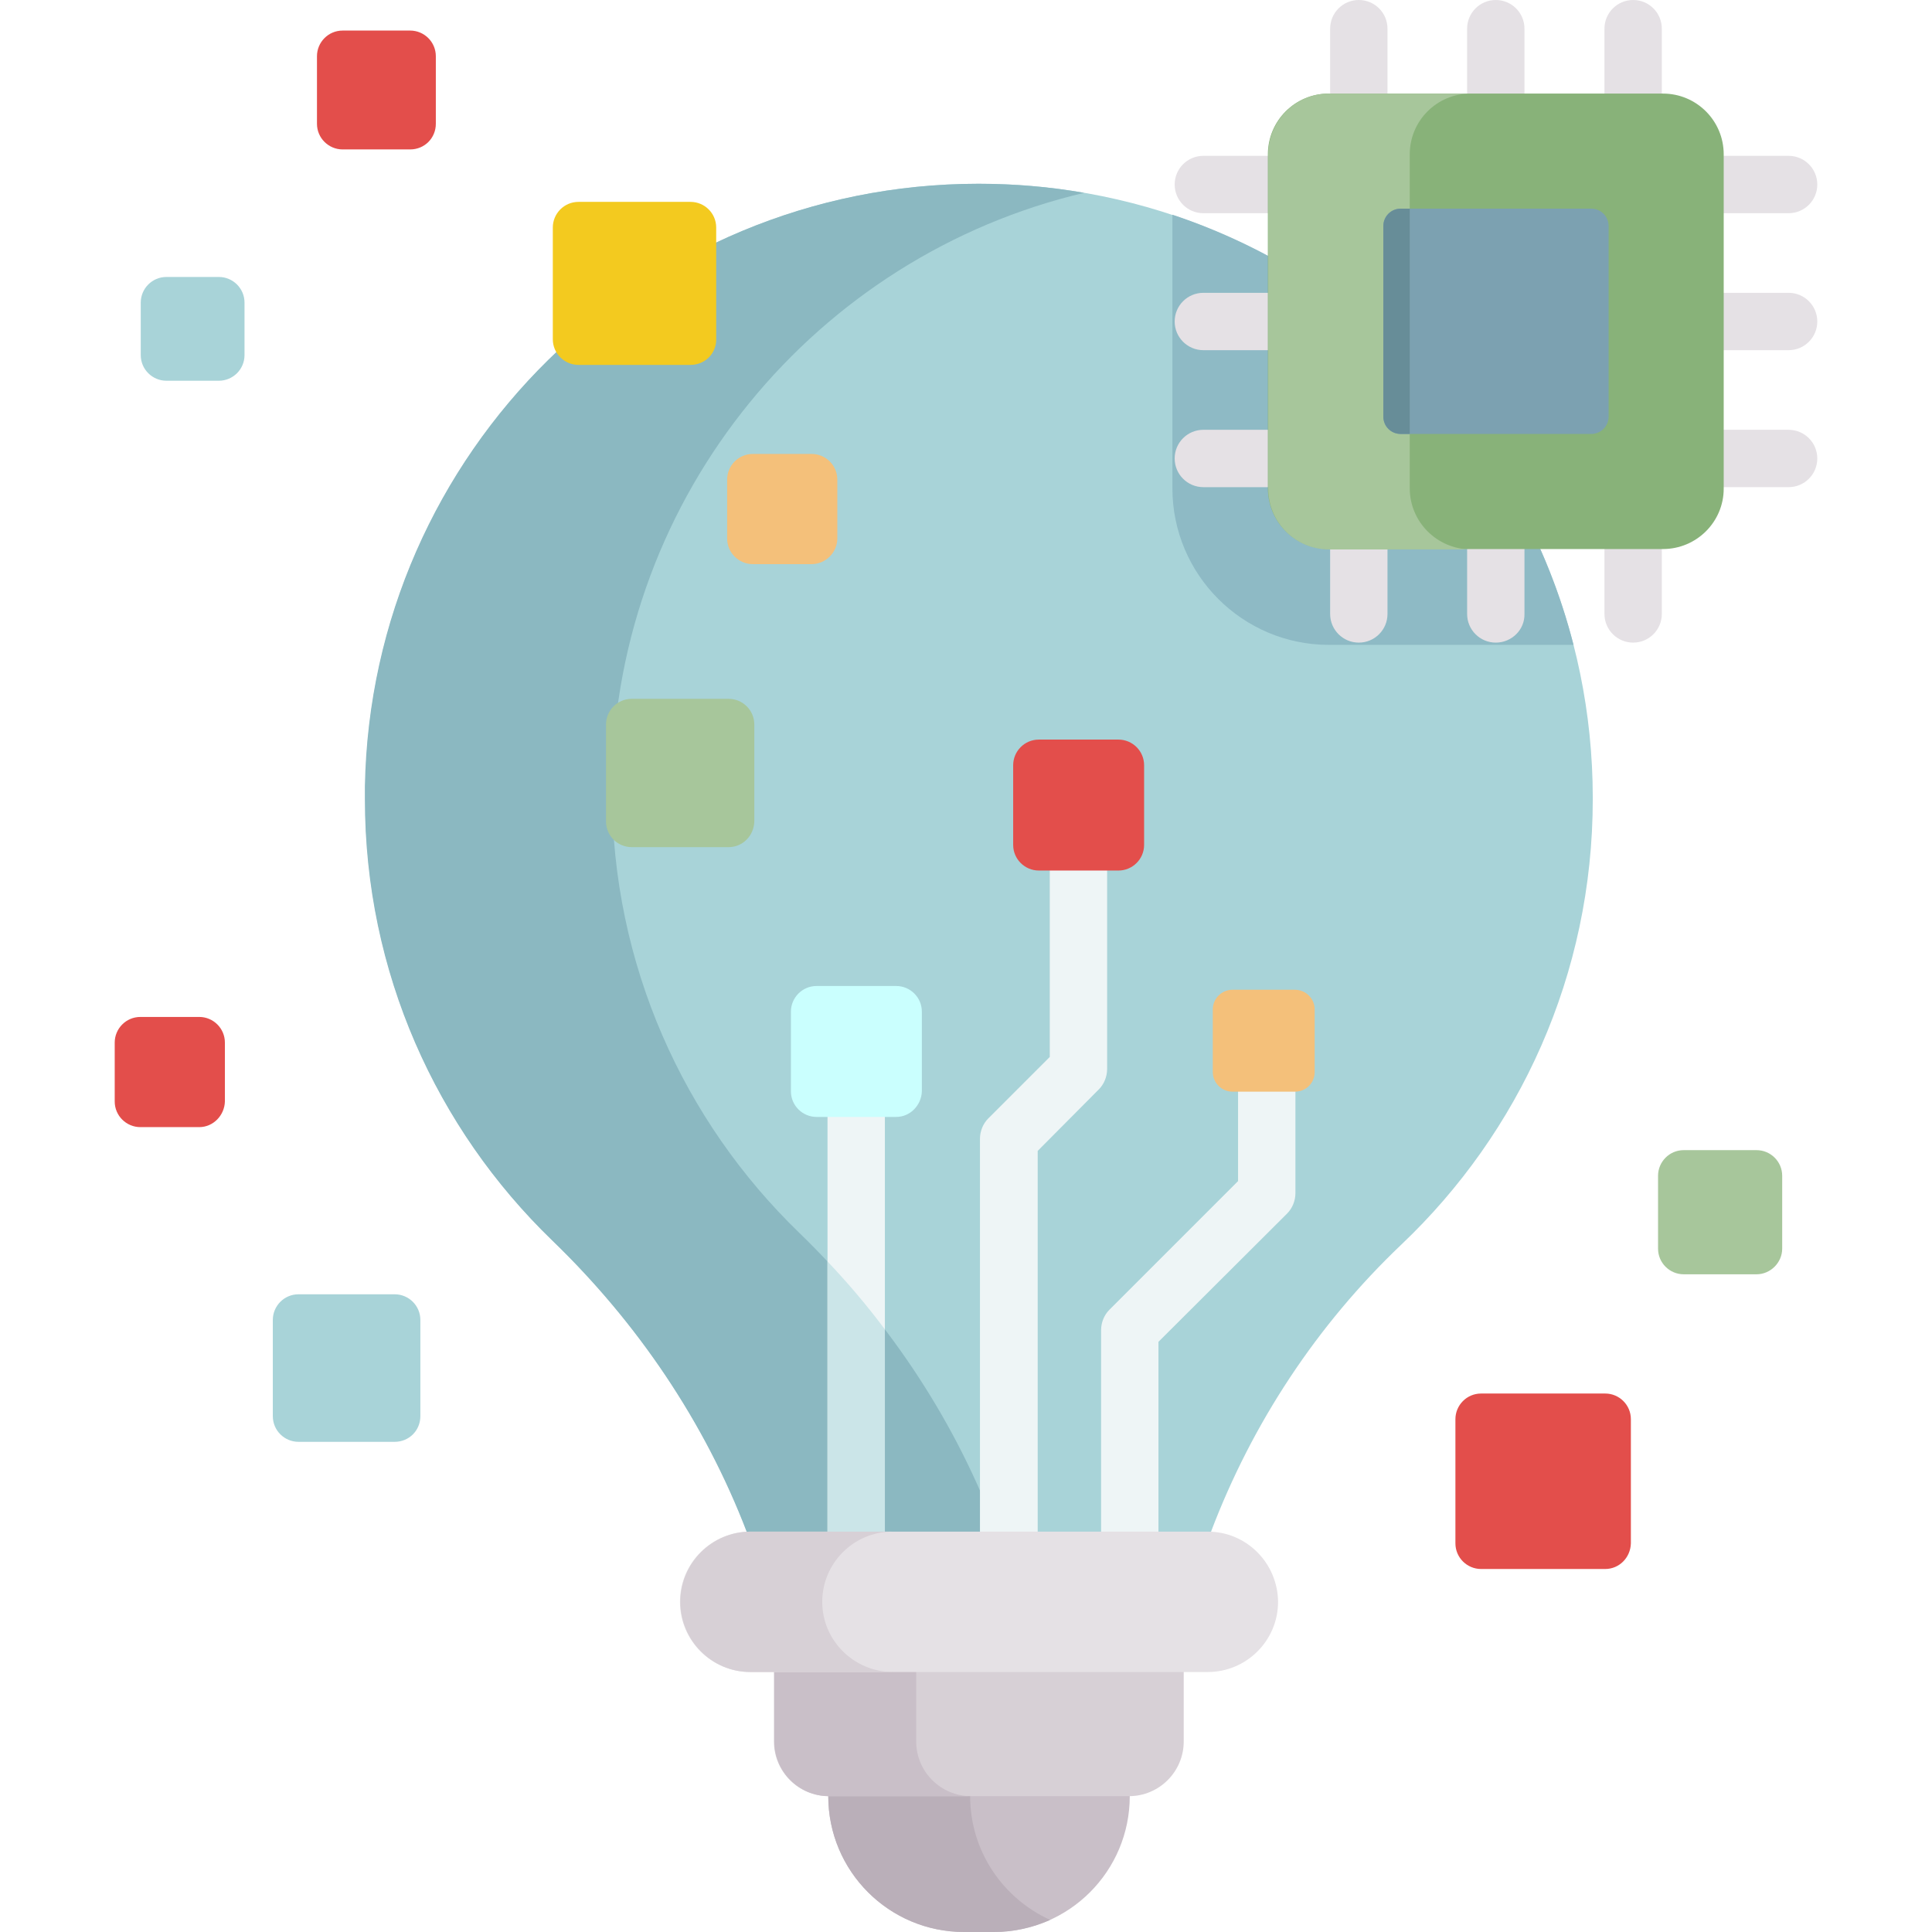
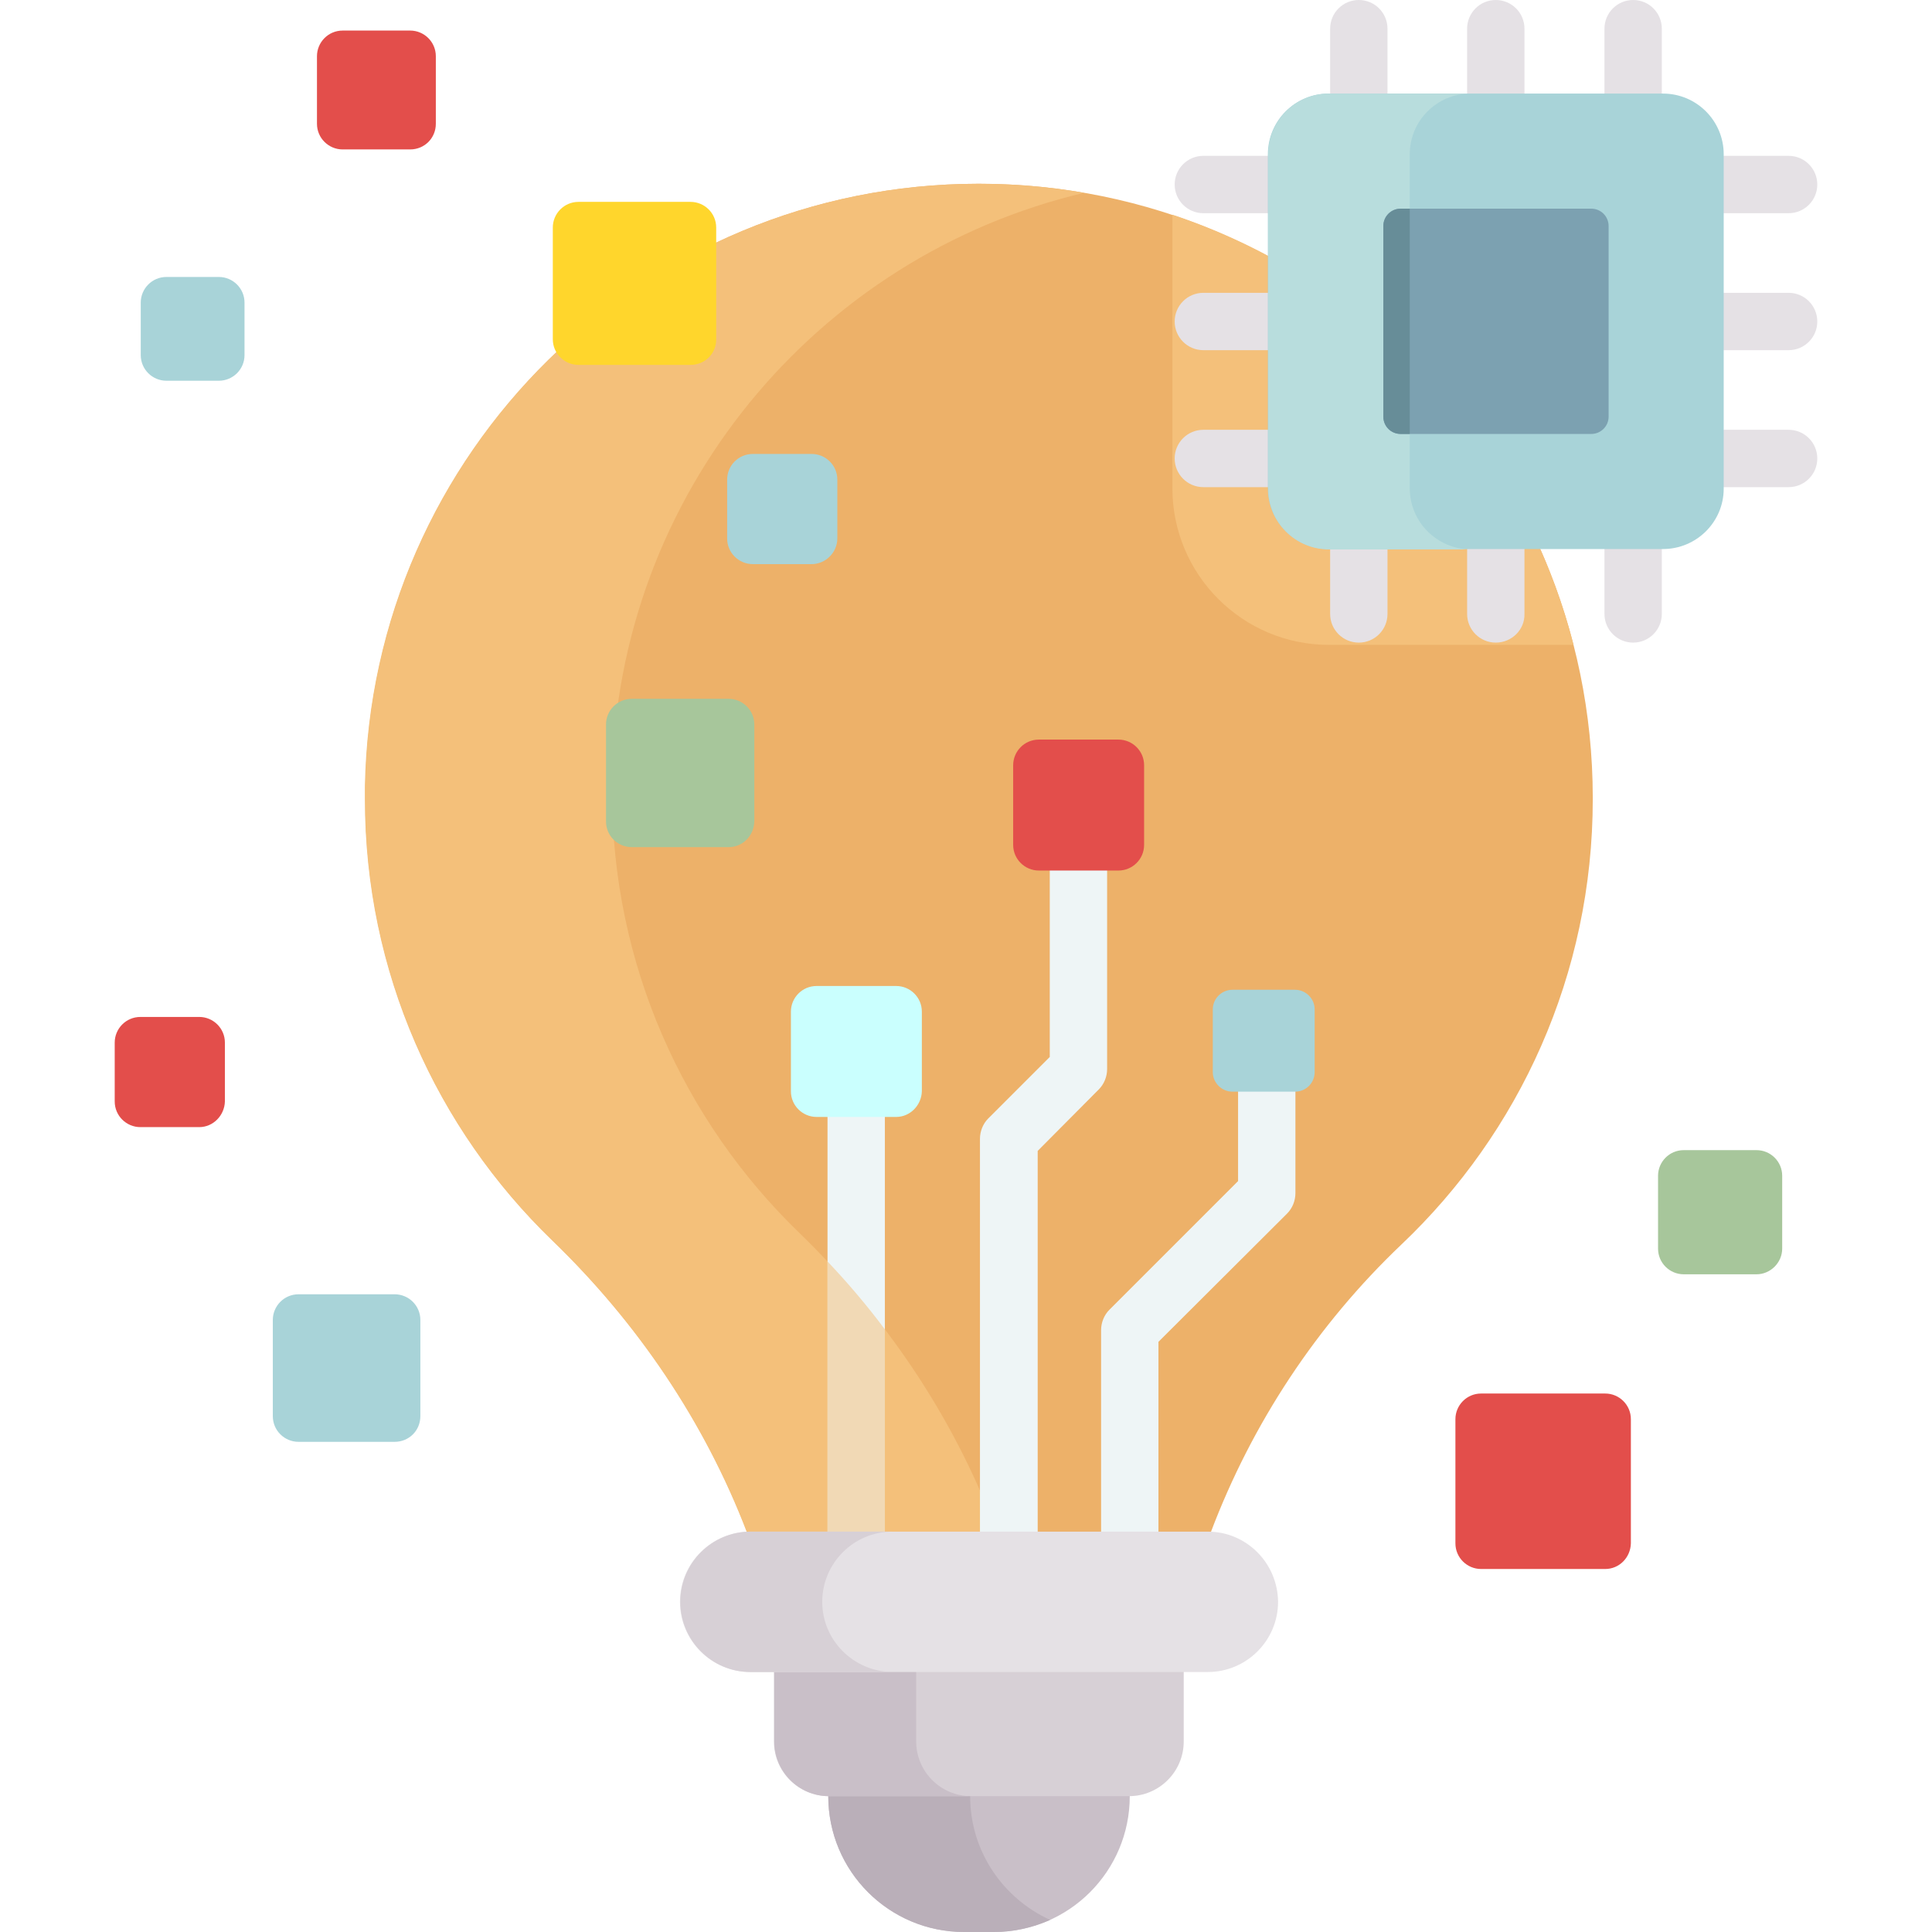
<svg xmlns="http://www.w3.org/2000/svg" version="1.1" id="Capa_1" x="0px" y="0px" viewBox="0 0 512 512" style="enable-background:new 0 0 512 512;" xml:space="preserve">
  <style type="text/css">
	.st0{fill:#C9BFC8;}
	.st1{fill:#E5E1E5;}
- 	.st2{fill:#A8D3D8;}
- 	.st3{fill:#8BB8C1;}
+ 	.st2{fill:#EDB169;}
+ 	.st3{fill:#F4C07A;}
	.st4{fill:#BAAFB9;}
	.st5{fill:#D7D0D6;}
	.st6{fill:#EEF5F6;}
- 	.st7{fill:#CBE5E8;}
+ 	.st7{opacity:0.53;fill:#F4C07A;}
	.st8{fill:#E34E4B;}
	.st9{fill:#CAFFFE;}
	.st10{fill:#A7C69B;}
- 	.st11{fill:#F4C07A;}
- 	.st12{fill:#F3CA1F;}
- 	.st13{fill:#8EBAC5;}
- 	.st14{fill:#88B279;}
- 	.st15{fill:#7CA1B1;}
- 	.st16{fill:#678D98;}
+ 	.st11{fill:#A8D3D8;}
+ 	.st12{fill:#FFD62C;}
+ 	.st13{fill:#B8DDDD;}
+ 	.st14{fill:#7CA1B1;}
+ 	.st15{fill:#678D98;}
</style>
  <path class="st0" d="M299.4,476l-4-17.1h-74.1l-1.8,17.1c0,19.9,16.1,36,36,36h7.9C283.3,512,299.4,495.9,299.4,476z" />
  <g>
-     <path class="st1" d="M360.1,45.6c-4.2,0-7.6-3.4-7.6-7.6V7.6c0-4.2,3.4-7.6,7.6-7.6c4.2,0,7.6,3.4,7.6,7.6V38   C367.7,42.2,364.3,45.6,360.1,45.6z" />
+     <path class="st1" d="M360.1,45.6c-4.2,0-7.6-3.4-7.6-7.6V7.6c0-4.2,3.4-7.6,7.6-7.6s7.6,3.4,7.6,7.6V38   C367.7,42.2,364.3,45.6,360.1,45.6z" />
  </g>
  <g>
-     <path class="st1" d="M396.4,49.7c-4.2,0-7.6-3.4-7.6-7.6V7.6c0-4.2,3.4-7.6,7.6-7.6c4.2,0,7.6,3.4,7.6,7.6v34.5   C404.1,46.3,400.6,49.7,396.4,49.7z" />
+     <path class="st1" d="M396.4,49.7c-4.2,0-7.6-3.4-7.6-7.6V7.6c0-4.2,3.4-7.6,7.6-7.6s7.6,3.4,7.6,7.6v34.5   C404.1,46.3,400.6,49.7,396.4,49.7z" />
  </g>
  <g>
-     <path class="st1" d="M432.8,44.6c-4.2,0-7.6-3.4-7.6-7.6V7.6c0-4.2,3.4-7.6,7.6-7.6c4.2,0,7.6,3.4,7.6,7.6V37   C440.4,41.2,437,44.6,432.8,44.6z" />
+     <path class="st1" d="M432.8,44.6c-4.2,0-7.6-3.4-7.6-7.6V7.6c0-4.2,3.4-7.6,7.6-7.6s7.6,3.4,7.6,7.6V37   C440.4,41.2,437,44.6,432.8,44.6z" />
  </g>
  <g>
    <path class="st1" d="M474,92.8h-29.4c-4.2,0-7.6-3.4-7.6-7.6s3.4-7.6,7.6-7.6H474c4.2,0,7.6,3.4,7.6,7.6S478.2,92.8,474,92.8z" />
  </g>
  <g>
    <path class="st1" d="M474,129.1h-31.4c-4.2,0-7.6-3.4-7.6-7.6s3.4-7.6,7.6-7.6H474c4.2,0,7.6,3.4,7.6,7.6S478.2,129.1,474,129.1z" />
  </g>
  <g>
    <path class="st1" d="M474,56.5h-32.4c-4.2,0-7.6-3.4-7.6-7.6s3.4-7.6,7.6-7.6H474c4.2,0,7.6,3.4,7.6,7.6S478.2,56.5,474,56.5z" />
  </g>
  <path class="st2" d="M259.4,48.7c-88.8,0-161,71.2-162.6,159.7c0,0.3,0,0.7,0,1c0,0.7,0,1.3,0,1.9v0.2v0.3  c0,45.9,19,87.3,49.6,116.9c22.6,21.8,40.4,48.1,51.6,77.3l14.2,47.5h92.6l16.1-47.5c10.9-28.8,28.1-54.9,50.5-76.2  c31.2-29.6,50.7-71.5,50.7-118c0-0.1,0-0.2,0-0.2c0-0.1,0-0.2,0-0.3C422,121.5,349.2,48.7,259.4,48.7L259.4,48.7z" />
-   <path class="st3" d="M277.6,451.5L263.4,404c-11.2-29.2-29-55.4-51.6-77.3c-30.6-29.6-49.6-71-49.6-116.9c0-0.1,0-0.2,0-0.3  c0-0.1,0-0.1,0-0.2c0-0.7,0-1.3,0-1.9c0-0.3,0-0.7,0-1c1.3-75.6,54.3-138.6,125.1-155.3c-9.1-1.6-18.4-2.4-28-2.4  c-88.8,0-161,71.2-162.6,159.7c0,0.3,0,0.7,0,1c0,0.7,0,1.3,0,1.9v0.2v0.3c0,45.9,19,87.3,49.6,116.9c22.6,21.8,40.4,48.1,51.6,77.3  l14.2,47.5h92.6l0.7-1.9H277.6z" />
+   <path class="st3" d="M277.6,451.5L263.4,404c-11.2-29.2-29-55.4-51.6-77.3c-30.6-29.6-49.6-71-49.6-116.9c0-0.1,0-0.2,0-0.3  s0-0.1,0-0.2c0-0.7,0-1.3,0-1.9c0-0.3,0-0.7,0-1c1.3-75.6,54.3-138.6,125.1-155.3c-9.1-1.6-18.4-2.4-28-2.4  c-88.8,0-161,71.2-162.6,159.7c0,0.3,0,0.7,0,1c0,0.7,0,1.3,0,1.9v0.2v0.3c0,45.9,19,87.3,49.6,116.9c22.6,21.8,40.4,48.1,51.6,77.3  l14.2,47.5h92.6l0.7-1.9h-27.8V451.5z" />
  <path class="st4" d="M257.1,476l1.8-17.1h-37.6l-1.8,17.1c0,19.9,16.1,36,36,36h7.9c5.3,0,10.3-1.2,14.9-3.2  C265.8,503.1,257.1,490.6,257.1,476z" />
  <path class="st5" d="M313.7,435.9H205.1v25.6c0,8,6.5,14.5,14.5,14.5h79.6c8,0,14.5-6.5,14.5-14.5V435.9z" />
  <g>
    <path class="st6" d="M226.9,435.9c-4.2,0-7.6-3.4-7.6-7.6V275.7c0-4.2,3.4-7.6,7.6-7.6c4.2,0,7.6,3.4,7.6,7.6v152.6   C234.5,432.5,231.1,435.9,226.9,435.9z" />
  </g>
  <path class="st7" d="M226.9,435.9c4.2,0,7.6-3.4,7.6-7.6v-76c-4.7-6.3-9.8-12.3-15.2-18v94C219.3,432.5,222.7,435.9,226.9,435.9z" />
  <g>
-     <path class="st6" d="M267.3,431c-4.2,0-7.6-3.4-7.6-7.6V301.8c0-2,0.8-4,2.2-5.4l16.3-16.3v-61.6c0-4.2,3.4-7.6,7.6-7.6   c4.2,0,7.6,3.4,7.6,7.6v64.8c0,2-0.8,4-2.2,5.4L275,305v118.5C275,427.6,271.6,431,267.3,431L267.3,431z" />
+     <path class="st6" d="M267.3,431c-4.2,0-7.6-3.4-7.6-7.6V301.8c0-2,0.8-4,2.2-5.4l16.3-16.3v-61.6c0-4.2,3.4-7.6,7.6-7.6   s7.6,3.4,7.6,7.6v64.8c0,2-0.8,4-2.2,5.4L275,305v118.5C275,427.6,271.6,431,267.3,431L267.3,431z" />
  </g>
  <g>
-     <path class="st6" d="M299.4,427.1c-4.2,0-7.6-3.4-7.6-7.6v-67c0-2,0.8-4,2.2-5.4l34.1-34.1v-35.7c0-4.2,3.4-7.6,7.6-7.6   c4.2,0,7.6,3.4,7.6,7.6v38.9c0,2-0.8,4-2.2,5.4L307,355.6v63.8C307,423.6,303.6,427.1,299.4,427.1L299.4,427.1z" />
+     <path class="st6" d="M299.4,427.1c-4.2,0-7.6-3.4-7.6-7.6v-67c0-2,0.8-4,2.2-5.4l34.1-34.1v-35.7c0-4.2,3.4-7.6,7.6-7.6   s7.6,3.4,7.6,7.6v38.9c0,2-0.8,4-2.2,5.4l-34.1,34v63.8C307,423.6,303.6,427.1,299.4,427.1L299.4,427.1z" />
  </g>
  <path class="st0" d="M242.8,461.5v-25.6h-37.6v25.6c0,8,6.5,14.5,14.5,14.5h37.6C249.3,476,242.8,469.5,242.8,461.5z" />
  <path class="st1" d="M320.1,405.9H198.8c-10.2,0-18.6,8.3-18.6,18.6c0,10.2,8.3,18.6,18.6,18.6h121.3c10.2,0,18.6-8.3,18.6-18.6  C338.6,414.2,330.3,405.9,320.1,405.9z" />
  <path class="st5" d="M217.9,424.5c0-10.2,8.3-18.6,18.6-18.6h-37.6c-10.2,0-18.6,8.3-18.6,18.6c0,10.2,8.3,18.6,18.6,18.6h37.6  C226.2,443,217.9,434.7,217.9,424.5z" />
  <path class="st8" d="M296.4,230.7h-21.1c-3.7,0-6.8-3-6.8-6.8v-21.1c0-3.7,3-6.8,6.8-6.8h21.1c3.7,0,6.8,3,6.8,6.8v21.1  C303.2,227.7,300.1,230.7,296.4,230.7z" />
  <path class="st9" d="M237.5,296h-21.1c-3.7,0-6.8-3-6.8-6.8v-21.1c0-3.7,3-6.8,6.8-6.8h21.1c3.7,0,6.8,3,6.8,6.8v21.1  C244.2,292.9,241.2,296,237.5,296z" />
-   <path class="st10" d="M193.1,224.5h-25.7c-3.7,0-6.8-3-6.8-6.8v-25.7c0-3.7,3-6.8,6.8-6.8h25.7c3.7,0,6.8,3,6.8,6.8v25.7  C199.8,221.5,196.8,224.5,193.1,224.5z" />
+   <path class="st10" d="M193.1,224.5h-25.7c-3.7,0-6.8-3-6.8-6.8V192c0-3.7,3-6.8,6.8-6.8h25.7c3.7,0,6.8,3,6.8,6.8v25.7  C199.8,221.5,196.8,224.5,193.1,224.5z" />
  <path class="st11" d="M215.1,149.5h-15.6c-3.7,0-6.8-3-6.8-6.8v-15.6c0-3.7,3-6.8,6.8-6.8h15.6c3.7,0,6.8,3,6.8,6.8v15.6  C221.9,146.4,218.8,149.5,215.1,149.5z" />
  <path class="st8" d="M52.8,298.7H37.2c-3.7,0-6.8-3-6.8-6.8v-15.6c0-3.7,3-6.8,6.8-6.8h15.6c3.7,0,6.8,3,6.8,6.8v15.6  C59.5,295.6,56.5,298.7,52.8,298.7z" />
-   <path class="st2" d="M104.6,382.1H79.1c-3.7,0-6.8-3-6.8-6.8v-25.5c0-3.7,3-6.8,6.8-6.8h25.5c3.7,0,6.8,3,6.8,6.8v25.5  C111.4,379.1,108.4,382.1,104.6,382.1z" />
+   <path class="st11" d="M104.6,382.1H79.1c-3.7,0-6.8-3-6.8-6.8v-25.5c0-3.7,3-6.8,6.8-6.8h25.5c3.7,0,6.8,3,6.8,6.8v25.5  C111.4,379.1,108.4,382.1,104.6,382.1z" />
  <path class="st12" d="M183,96.7h-29.7c-3.7,0-6.8-3-6.8-6.8V60.3c0-3.7,3-6.8,6.8-6.8H183c3.7,0,6.8,3,6.8,6.8V90  C189.8,93.7,186.8,96.7,183,96.7z" />
  <path class="st8" d="M425.4,415.8h-32.9c-3.7,0-6.8-3-6.8-6.8v-32.9c0-3.7,3-6.8,6.8-6.8h32.9c3.7,0,6.8,3,6.8,6.8V409  C432.1,412.8,429.1,415.8,425.4,415.8z" />
  <path class="st10" d="M465.5,337.7h-19.3c-3.7,0-6.8-3-6.8-6.8v-19.3c0-3.7,3-6.8,6.8-6.8h19.3c3.7,0,6.8,3,6.8,6.8v19.3  C472.3,334.6,469.2,337.7,465.5,337.7L465.5,337.7z" />
  <path class="st8" d="M108.7,39.6H90.8c-3.7,0-6.8-3-6.8-6.8V14.9c0-3.7,3-6.8,6.8-6.8h17.9c3.7,0,6.8,3,6.8,6.8v17.9  C115.5,36.6,112.5,39.6,108.7,39.6z" />
-   <path class="st2" d="M58,100.9H44.1c-3.7,0-6.8-3-6.8-6.8V80.2c0-3.7,3-6.8,6.8-6.8H58c3.7,0,6.8,3,6.8,6.8v13.9  C64.8,97.9,61.7,100.9,58,100.9z" />
+   <path class="st11" d="M58,100.9H44.1c-3.7,0-6.8-3-6.8-6.8V80.2c0-3.7,3-6.8,6.8-6.8H58c3.7,0,6.8,3,6.8,6.8v13.9  C64.8,97.9,61.7,100.9,58,100.9z" />
  <path class="st11" d="M343.2,289.3h-16.6c-2.8,0-5.2-2.3-5.2-5.2v-16.6c0-2.8,2.3-5.2,5.2-5.2h16.6c2.8,0,5.2,2.3,5.2,5.2v16.6  C348.4,287,346.1,289.3,343.2,289.3z" />
-   <path class="st13" d="M310.7,56.9v72.5c0,22.9,18.6,41.5,41.5,41.5H417C403.3,117.2,362.8,74.2,310.7,56.9L310.7,56.9z" />
+   <path class="st3" d="M310.7,56.9v72.5c0,22.9,18.6,41.5,41.5,41.5H417C403.3,117.2,362.8,74.2,310.7,56.9L310.7,56.9z" />
  <g>
-     <path class="st1" d="M396.4,170.3c-4.2,0-7.6-3.4-7.6-7.6v-31.4c0-4.2,3.4-7.6,7.6-7.6c4.2,0,7.6,3.4,7.6,7.6v31.4   C404.1,166.9,400.6,170.3,396.4,170.3z" />
+     <path class="st1" d="M396.4,170.3c-4.2,0-7.6-3.4-7.6-7.6v-31.4c0-4.2,3.4-7.6,7.6-7.6s7.6,3.4,7.6,7.6v31.4   C404.1,166.9,400.6,170.3,396.4,170.3z" />
  </g>
  <g>
-     <path class="st1" d="M360.1,170.3c-4.2,0-7.6-3.4-7.6-7.6v-35.5c0-4.2,3.4-7.6,7.6-7.6c4.2,0,7.6,3.4,7.6,7.6v35.5   C367.7,166.9,364.3,170.3,360.1,170.3z" />
+     <path class="st1" d="M360.1,170.3c-4.2,0-7.6-3.4-7.6-7.6v-35.5c0-4.2,3.4-7.6,7.6-7.6s7.6,3.4,7.6,7.6v35.5   C367.7,166.9,364.3,170.3,360.1,170.3z" />
  </g>
  <g>
    <path class="st1" d="M432.8,170.3c-4.2,0-7.6-3.4-7.6-7.6v-34.5c0-4.2,3.4-7.6,7.6-7.6s7.6,3.4,7.6,7.6v34.5   C440.4,166.9,437,170.3,432.8,170.3z" />
  </g>
  <g>
    <path class="st1" d="M350.3,92.8h-31.4c-4.2,0-7.6-3.4-7.6-7.6s3.4-7.6,7.6-7.6h31.4c4.2,0,7.6,3.4,7.6,7.6S354.5,92.8,350.3,92.8z   " />
  </g>
  <g>
    <path class="st1" d="M351.3,56.5h-32.4c-4.2,0-7.6-3.4-7.6-7.6s3.4-7.6,7.6-7.6h32.4c4.2,0,7.6,3.4,7.6,7.6S355.5,56.5,351.3,56.5z   " />
  </g>
  <g>
    <path class="st1" d="M348.3,129.1h-29.4c-4.2,0-7.6-3.4-7.6-7.6s3.4-7.6,7.6-7.6h29.4c4.2,0,7.6,3.4,7.6,7.6   S352.5,129.1,348.3,129.1z" />
  </g>
-   <path class="st14" d="M440.7,145.5h-88.6c-8.9,0-16.1-7.2-16.1-16.1V40.9c0-8.9,7.2-16.1,16.1-16.1h88.6c8.9,0,16.1,7.2,16.1,16.1  v88.6C456.8,138.3,449.6,145.5,440.7,145.5L440.7,145.5z" />
-   <path class="st10" d="M373.6,129.4V40.9c0-8.9,7.2-16.1,16.1-16.1h-37.5c-8.9,0-16.1,7.2-16.1,16.1v88.6c0,8.9,7.2,16.1,16.1,16.1  h37.5C380.8,145.5,373.6,138.3,373.6,129.4z" />
-   <path class="st15" d="M366.6,110.4V59.9c0-2.6,2.1-4.6,4.6-4.6h50.5c2.6,0,4.6,2.1,4.6,4.6v50.5c0,2.6-2.1,4.6-4.6,4.6h-50.5  C368.6,115,366.6,113,366.6,110.4z" />
-   <path class="st16" d="M371.2,55.3c-2.6,0-4.6,2.1-4.6,4.6v50.5c0,2.6,2.1,4.6,4.6,4.6h2.4V55.3H371.2z" />
+   <path class="st11" d="M440.7,145.5h-88.6c-8.9,0-16.1-7.2-16.1-16.1V40.9c0-8.9,7.2-16.1,16.1-16.1h88.6c8.9,0,16.1,7.2,16.1,16.1  v88.6C456.8,138.3,449.6,145.5,440.7,145.5L440.7,145.5z" />
+   <path class="st13" d="M373.6,129.4V40.9c0-8.9,7.2-16.1,16.1-16.1h-37.5c-8.9,0-16.1,7.2-16.1,16.1v88.6c0,8.9,7.2,16.1,16.1,16.1  h37.5C380.8,145.5,373.6,138.3,373.6,129.4z" />
+   <path class="st14" d="M366.6,110.4V59.9c0-2.6,2.1-4.6,4.6-4.6h50.5c2.6,0,4.6,2.1,4.6,4.6v50.5c0,2.6-2.1,4.6-4.6,4.6h-50.5  C368.6,115,366.6,113,366.6,110.4z" />
+   <path class="st15" d="M371.2,55.3c-2.6,0-4.6,2.1-4.6,4.6v50.5c0,2.6,2.1,4.6,4.6,4.6h2.4V55.3H371.2z" />
</svg>
